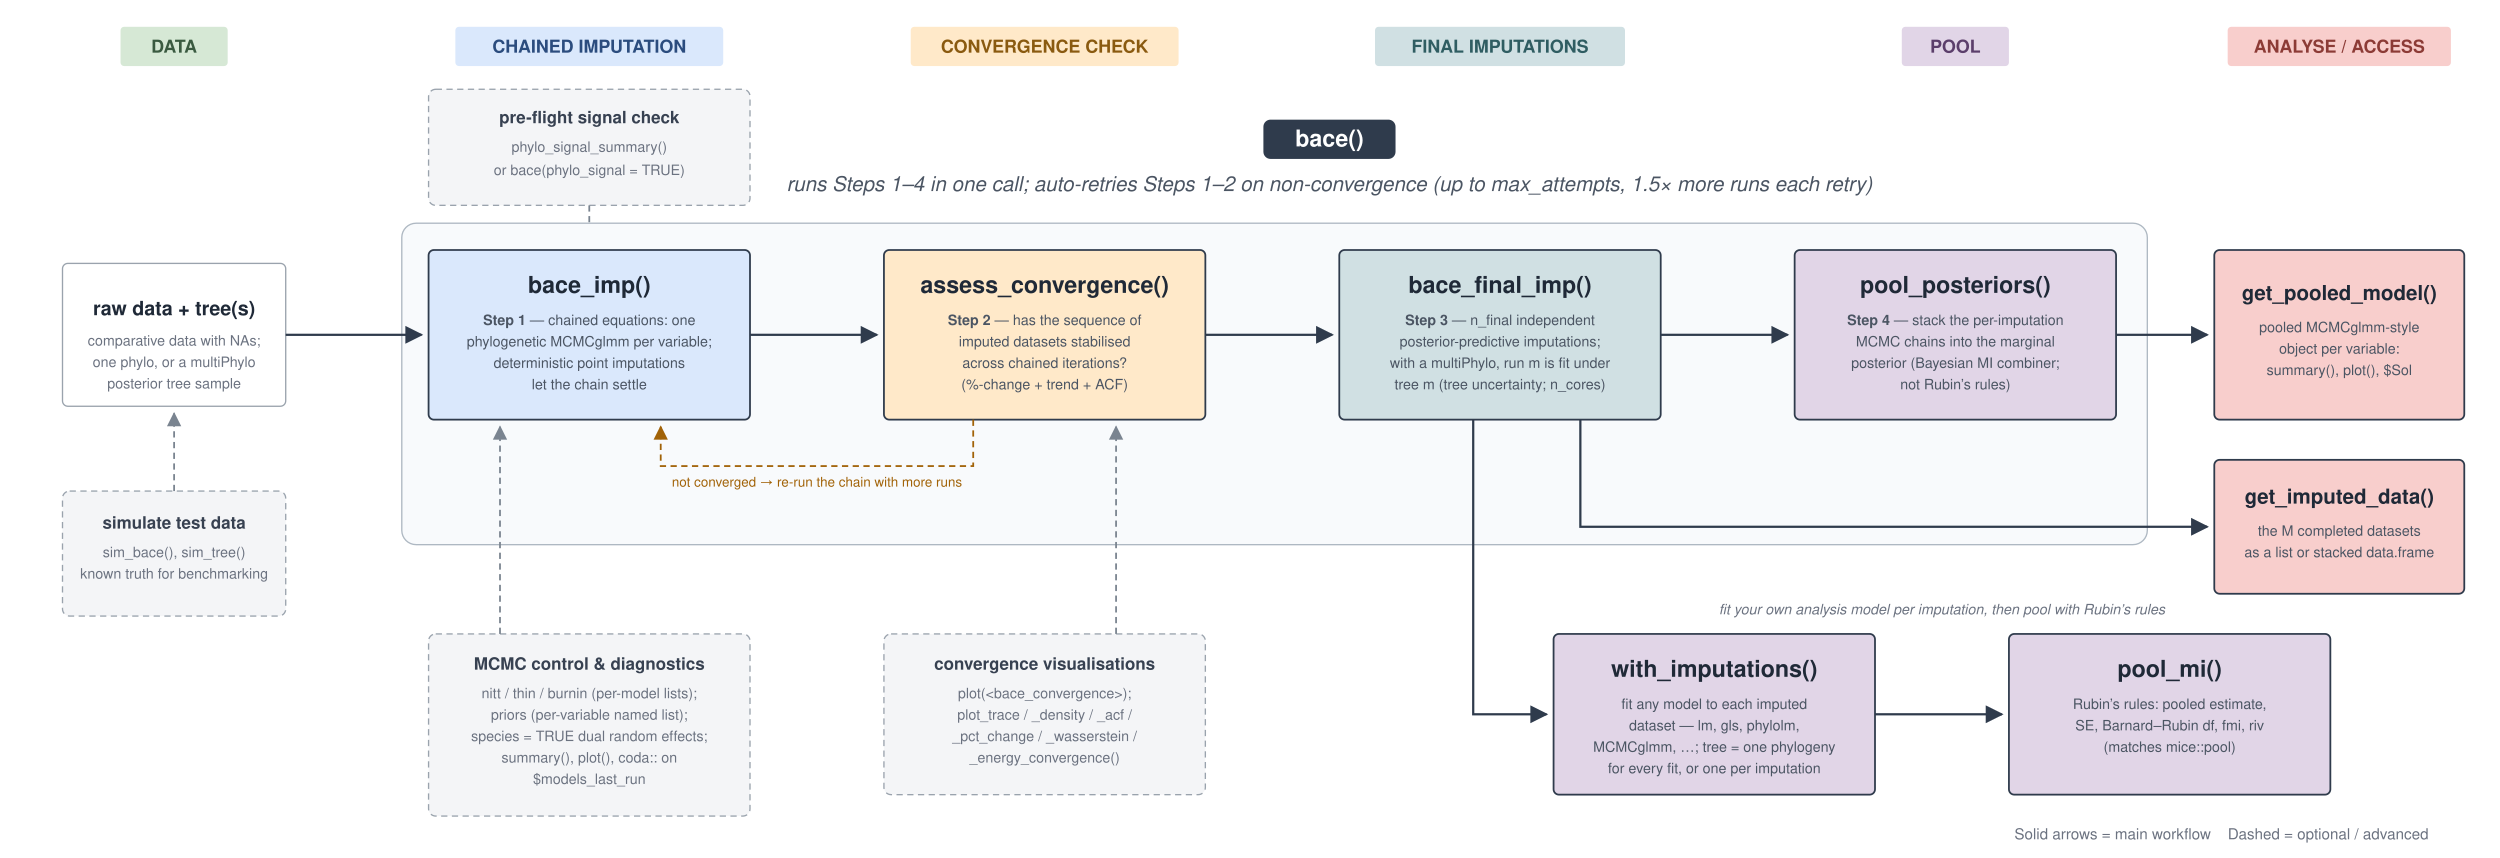
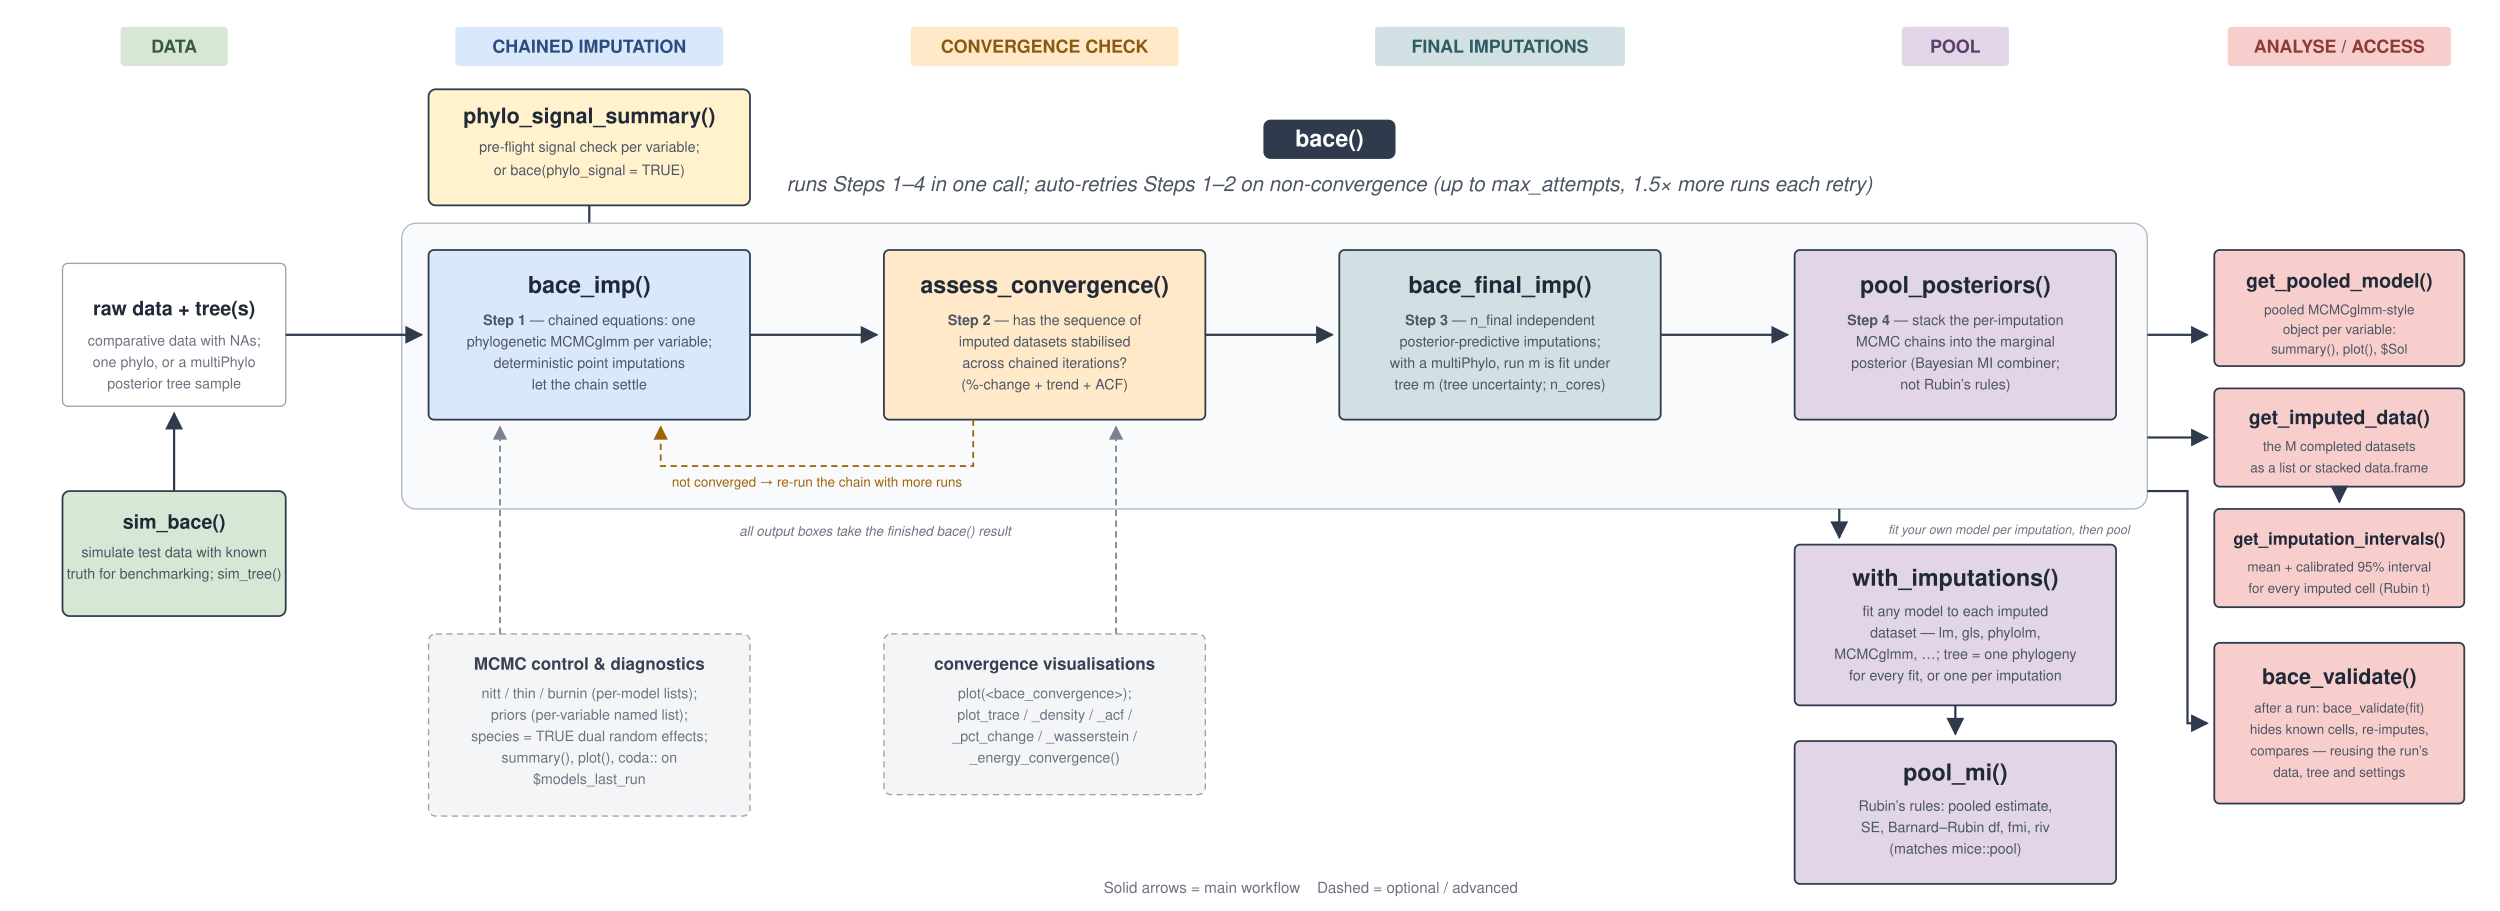
- <svg xmlns="http://www.w3.org/2000/svg" width="2800" height="960" viewBox="0 150 2800 960" font-family="'Helvetica Neue', Helvetica, Arial, sans-serif">
+ <svg xmlns="http://www.w3.org/2000/svg" width="2800" height="1020" viewBox="0 150 2800 1020" font-family="'Helvetica Neue', Helvetica, Arial, sans-serif">
  <defs>
    <marker id="arrow" viewBox="0 0 10 10" refX="9" refY="5" markerWidth="8" markerHeight="8" orient="auto-start-reverse">
      <path d="M 0 0 L 10 5 L 0 10 z" fill="#2f3b4c" />
    </marker>
    <marker id="arrowGray" viewBox="0 0 10 10" refX="9" refY="5" markerWidth="8" markerHeight="8" orient="auto-start-reverse">
      <path d="M 0 0 L 10 5 L 0 10 z" fill="#7a8490" />
    </marker>
    <marker id="arrowAmber" viewBox="0 0 10 10" refX="9" refY="5" markerWidth="8" markerHeight="8" orient="auto-start-reverse">
      <path d="M 0 0 L 10 5 L 0 10 z" fill="#a16207" />
    </marker>
  </defs>
  <rect x="0" y="0" width="2800" height="1200" fill="#ffffff" />
  <g font-size="20" font-weight="700" text-anchor="middle">
    <rect x="135" y="180" width="120" height="44" rx="4" fill="#d6e8d5" />
    <text x="195" y="209" fill="#3a5a40">DATA</text>
    <rect x="510" y="180" width="300" height="44" rx="4" fill="#dae8fc" />
    <text x="660" y="209" fill="#2b4c7e">CHAINED IMPUTATION</text>
    <rect x="1020" y="180" width="300" height="44" rx="4" fill="#ffe9c9" />
    <text x="1170" y="209" fill="#8a5a10">CONVERGENCE CHECK</text>
    <rect x="1540" y="180" width="280" height="44" rx="4" fill="#d0e0e3" />
    <text x="1680" y="209" fill="#2f5d62">FINAL IMPUTATIONS</text>
    <rect x="2130" y="180" width="120" height="44" rx="4" fill="#e1d5e7" />
    <text x="2190" y="209" fill="#5b3e6b">POOL</text>
    <rect x="2495" y="180" width="250" height="44" rx="4" fill="#f8cecc" />
    <text x="2620" y="209" fill="#8c3b36">ANALYSE / ACCESS</text>
  </g>
  <g>
-     <rect x="480" y="250" width="360" height="130" rx="8" fill="#f4f5f7" stroke="#9aa3ad" stroke-width="1.5" stroke-dasharray="7 5" />
-     <text x="660" y="288" font-size="19" font-weight="700" fill="#374151" text-anchor="middle">pre-flight signal check</text>
-     <text x="660" y="320" font-size="16" fill="#6b7280" text-anchor="middle">phylo_signal_summary()</text>
-     <text x="660" y="346" font-size="16" fill="#6b7280" text-anchor="middle">or bace(phylo_signal = TRUE)</text>
-     <line x1="660" y1="380" x2="660" y2="424" stroke="#7a8490" stroke-width="2" stroke-dasharray="7 5" marker-end="url(#arrowGray)" />
+     <rect x="480" y="250" width="360" height="130" rx="8" fill="#fff2cc" stroke="#2f3b4c" stroke-width="2" />
+     <text x="660" y="288" font-size="24" font-weight="700" fill="#1f2937" text-anchor="middle">phylo_signal_summary()</text>
+     <text x="660" y="320" font-size="16" fill="#4b5563" text-anchor="middle">pre-flight signal check per variable;</text>
+     <text x="660" y="346" font-size="16" fill="#4b5563" text-anchor="middle">or bace(phylo_signal = TRUE)</text>
+     <line x1="660" y1="380" x2="660" y2="424" stroke="#2f3b4c" stroke-width="2.5" marker-end="url(#arrow)" />
  </g>
-   <rect x="450" y="400" width="1955" height="360" rx="16" fill="#f8fafc" stroke="#aeb8c2" stroke-width="1.5" />
+   <rect x="450" y="400" width="1955" height="320" rx="16" fill="#f8fafc" stroke="#aeb8c2" stroke-width="1.5" />
  <rect x="1415" y="284" width="148" height="44" rx="8" fill="#2f3b4c" />
  <text x="1489" y="314" font-size="26" font-weight="700" fill="#ffffff" text-anchor="middle">bace()</text>
  <text x="1489" y="364" font-size="23" fill="#4b5563" font-style="italic" text-anchor="middle">runs Steps 1–4 in one call; auto-retries Steps 1–2 on non-convergence (up to max_attempts, 1.5× more runs each retry)</text>
  <g>
    <rect x="70" y="445" width="250" height="160" rx="6" fill="#ffffff" stroke="#9aa3ad" stroke-width="1.5" />
    <text x="195" y="503" font-size="22" font-weight="700" fill="#1f2937" text-anchor="middle">raw data + tree(s)</text>
    <text x="195" y="537" font-size="16" fill="#6b7280" text-anchor="middle">comparative data with NAs;</text>
    <text x="195" y="561" font-size="16" fill="#6b7280" text-anchor="middle">one phylo, or a multiPhylo</text>
    <text x="195" y="585" font-size="16" fill="#6b7280" text-anchor="middle">posterior tree sample</text>
  </g>
  <g>
    <rect x="480" y="430" width="360" height="190" rx="6" fill="#dae8fc" stroke="#2f3b4c" stroke-width="2" />
    <text x="660" y="478" font-size="26" font-weight="700" fill="#1f2937" text-anchor="middle">bace_imp()</text>
    <text x="660" y="514" font-size="16" fill="#4b5563" text-anchor="middle">
      <tspan font-weight="700">Step 1</tspan> — chained equations: one</text>
    <text x="660" y="538" font-size="16" fill="#4b5563" text-anchor="middle">phylogenetic MCMCglmm per variable;</text>
    <text x="660" y="562" font-size="16" fill="#4b5563" text-anchor="middle">deterministic point imputations</text>
    <text x="660" y="586" font-size="16" fill="#4b5563" text-anchor="middle">let the chain settle</text>
  </g>
  <g>
    <rect x="990" y="430" width="360" height="190" rx="6" fill="#ffe9c9" stroke="#2f3b4c" stroke-width="2" />
    <text x="1170" y="478" font-size="26" font-weight="700" fill="#1f2937" text-anchor="middle">assess_convergence()</text>
    <text x="1170" y="514" font-size="16" fill="#4b5563" text-anchor="middle">
      <tspan font-weight="700">Step 2</tspan> — has the sequence of</text>
    <text x="1170" y="538" font-size="16" fill="#4b5563" text-anchor="middle">imputed datasets stabilised</text>
    <text x="1170" y="562" font-size="16" fill="#4b5563" text-anchor="middle">across chained iterations?</text>
    <text x="1170" y="586" font-size="16" fill="#4b5563" text-anchor="middle">(%-change + trend + ACF)</text>
  </g>
  <g>
    <rect x="1500" y="430" width="360" height="190" rx="6" fill="#d0e0e3" stroke="#2f3b4c" stroke-width="2" />
    <text x="1680" y="478" font-size="26" font-weight="700" fill="#1f2937" text-anchor="middle">bace_final_imp()</text>
    <text x="1680" y="514" font-size="16" fill="#4b5563" text-anchor="middle">
      <tspan font-weight="700">Step 3</tspan> — n_final independent</text>
    <text x="1680" y="538" font-size="16" fill="#4b5563" text-anchor="middle">posterior-predictive imputations;</text>
    <text x="1680" y="562" font-size="16" fill="#4b5563" text-anchor="middle">with a multiPhylo, run m is fit under</text>
    <text x="1680" y="586" font-size="16" fill="#4b5563" text-anchor="middle">tree m (tree uncertainty; n_cores)</text>
  </g>
  <g>
    <rect x="2010" y="430" width="360" height="190" rx="6" fill="#e1d5e7" stroke="#2f3b4c" stroke-width="2" />
    <text x="2190" y="478" font-size="26" font-weight="700" fill="#1f2937" text-anchor="middle">pool_posteriors()</text>
    <text x="2190" y="514" font-size="16" fill="#4b5563" text-anchor="middle">
      <tspan font-weight="700">Step 4</tspan> — stack the per-imputation</text>
    <text x="2190" y="538" font-size="16" fill="#4b5563" text-anchor="middle">MCMC chains into the marginal</text>
    <text x="2190" y="562" font-size="16" fill="#4b5563" text-anchor="middle">posterior (Bayesian MI combiner;</text>
    <text x="2190" y="586" font-size="16" fill="#4b5563" text-anchor="middle">not Rubin’s rules)</text>
  </g>
  <g>
-     <rect x="2480" y="430" width="280" height="190" rx="6" fill="#f8cecc" stroke="#2f3b4c" stroke-width="2" />
-     <text x="2620" y="486" font-size="23" font-weight="700" fill="#1f2937" text-anchor="middle">get_pooled_model()</text>
-     <text x="2620" y="522" font-size="16" fill="#4b5563" text-anchor="middle">pooled MCMCglmm-style</text>
-     <text x="2620" y="546" font-size="16" fill="#4b5563" text-anchor="middle">object per variable:</text>
-     <text x="2620" y="570" font-size="16" fill="#4b5563" text-anchor="middle">summary(), plot(), $Sol</text>
+     <rect x="2480" y="430" width="280" height="130" rx="6" fill="#f8cecc" stroke="#2f3b4c" stroke-width="2" />
+     <text x="2620" y="472" font-size="22" font-weight="700" fill="#1f2937" text-anchor="middle">get_pooled_model()</text>
+     <text x="2620" y="502" font-size="15" fill="#4b5563" text-anchor="middle">pooled MCMCglmm-style</text>
+     <text x="2620" y="524" font-size="15" fill="#4b5563" text-anchor="middle">object per variable:</text>
+     <text x="2620" y="546" font-size="15" fill="#4b5563" text-anchor="middle">summary(), plot(), $Sol</text>
  </g>
  <g>
-     <rect x="2480" y="665" width="280" height="150" rx="6" fill="#f8cecc" stroke="#2f3b4c" stroke-width="2" />
-     <text x="2620" y="714" font-size="23" font-weight="700" fill="#1f2937" text-anchor="middle">get_imputed_data()</text>
-     <text x="2620" y="750" font-size="16" fill="#4b5563" text-anchor="middle">the M completed datasets</text>
-     <text x="2620" y="774" font-size="16" fill="#4b5563" text-anchor="middle">as a list or stacked data.frame</text>
+     <rect x="2480" y="585" width="280" height="110" rx="6" fill="#f8cecc" stroke="#2f3b4c" stroke-width="2" />
+     <text x="2620" y="625" font-size="22" font-weight="700" fill="#1f2937" text-anchor="middle">get_imputed_data()</text>
+     <text x="2620" y="655" font-size="15" fill="#4b5563" text-anchor="middle">the M completed datasets</text>
+     <text x="2620" y="679" font-size="15" fill="#4b5563" text-anchor="middle">as a list or stacked data.frame</text>
+   </g>
+   <g>
+     <rect x="2480" y="720" width="280" height="110" rx="6" fill="#f8cecc" stroke="#2f3b4c" stroke-width="2" />
+     <text x="2620" y="760" font-size="19" font-weight="700" fill="#1f2937" text-anchor="middle">get_imputation_intervals()</text>
+     <text x="2620" y="790" font-size="15" fill="#4b5563" text-anchor="middle">mean + calibrated 95% interval</text>
+     <text x="2620" y="814" font-size="15" fill="#4b5563" text-anchor="middle">for every imputed cell (Rubin t)</text>
+     <line x1="2620" y1="695" x2="2620" y2="712" stroke="#2f3b4c" stroke-width="2.5" marker-end="url(#arrow)" />
  </g>
  <g stroke="#2f3b4c" stroke-width="2.5" fill="none">
    <line x1="320" y1="525" x2="472" y2="525" marker-end="url(#arrow)" />
    <line x1="840" y1="525" x2="982" y2="525" marker-end="url(#arrow)" />
    <line x1="1350" y1="525" x2="1492" y2="525" marker-end="url(#arrow)" />
    <line x1="1860" y1="525" x2="2002" y2="525" marker-end="url(#arrow)" />
-     <line x1="2370" y1="525" x2="2472" y2="525" marker-end="url(#arrow)" />
+     <line x1="2405" y1="525" x2="2472" y2="525" marker-end="url(#arrow)" />
  </g>
  <path d="M 1090 620 L 1090 672 L 740 672 L 740 628" stroke="#a16207" stroke-width="2" fill="none" stroke-dasharray="7 5" marker-end="url(#arrowAmber)" />
  <text x="915" y="695" font-size="15" fill="#a16207" text-anchor="middle">not converged → re-run the chain with more runs</text>
-   <path d="M 1770 620 L 1770 740 L 2472 740" stroke="#2f3b4c" stroke-width="2.5" fill="none" marker-end="url(#arrow)" />
-   <text x="2175" y="838" font-size="16" fill="#6b7280" text-anchor="middle" font-style="italic">fit your own analysis model per imputation, then pool with Rubin’s rules</text>
-   <path d="M 1650 620 L 1650 950 L 1732 950" stroke="#2f3b4c" stroke-width="2.5" fill="none" marker-end="url(#arrow)" />
+   <line x1="2405" y1="640" x2="2472" y2="640" stroke="#2f3b4c" stroke-width="2.5" marker-end="url(#arrow)" />
+   <text x="980" y="750" font-size="15" fill="#6b7280" text-anchor="middle" font-style="italic">all output boxes take the finished bace() result</text>
+   <text x="2250" y="748" font-size="14" fill="#6b7280" text-anchor="middle" font-style="italic">fit your own model per imputation, then pool</text>
+   <line x1="2060" y1="720" x2="2060" y2="752" stroke="#2f3b4c" stroke-width="2.5" marker-end="url(#arrow)" />
  <g>
-     <rect x="1740" y="860" width="360" height="180" rx="6" fill="#e1d5e7" stroke="#2f3b4c" stroke-width="2" />
-     <text x="1920" y="908" font-size="26" font-weight="700" fill="#1f2937" text-anchor="middle">with_imputations()</text>
-     <text x="1920" y="944" font-size="16" fill="#4b5563" text-anchor="middle">fit any model to each imputed</text>
-     <text x="1920" y="968" font-size="16" fill="#4b5563" text-anchor="middle">dataset — lm, gls, phylolm,</text>
-     <text x="1920" y="992" font-size="16" fill="#4b5563" text-anchor="middle">MCMCglmm, …; tree = one phylogeny</text>
-     <text x="1920" y="1016" font-size="16" fill="#4b5563" text-anchor="middle">for every fit, or one per imputation</text>
+     <rect x="2010" y="760" width="360" height="180" rx="6" fill="#e1d5e7" stroke="#2f3b4c" stroke-width="2" />
+     <text x="2190" y="806" font-size="26" font-weight="700" fill="#1f2937" text-anchor="middle">with_imputations()</text>
+     <text x="2190" y="840" font-size="16" fill="#4b5563" text-anchor="middle">fit any model to each imputed</text>
+     <text x="2190" y="864" font-size="16" fill="#4b5563" text-anchor="middle">dataset — lm, gls, phylolm,</text>
+     <text x="2190" y="888" font-size="16" fill="#4b5563" text-anchor="middle">MCMCglmm, …; tree = one phylogeny</text>
+     <text x="2190" y="912" font-size="16" fill="#4b5563" text-anchor="middle">for every fit, or one per imputation</text>
  </g>
-   <line x1="2100" y1="950" x2="2242" y2="950" stroke="#2f3b4c" stroke-width="2.5" marker-end="url(#arrow)" />
+   <line x1="2190" y1="940" x2="2190" y2="972" stroke="#2f3b4c" stroke-width="2.5" marker-end="url(#arrow)" />
  <g>
-     <rect x="2250" y="860" width="360" height="180" rx="6" fill="#e1d5e7" stroke="#2f3b4c" stroke-width="2" />
-     <text x="2430" y="908" font-size="26" font-weight="700" fill="#1f2937" text-anchor="middle">pool_mi()</text>
-     <text x="2430" y="944" font-size="16" fill="#4b5563" text-anchor="middle">Rubin’s rules: pooled estimate,</text>
-     <text x="2430" y="968" font-size="16" fill="#4b5563" text-anchor="middle">SE, Barnard–Rubin df, fmi, riv</text>
-     <text x="2430" y="992" font-size="16" fill="#4b5563" text-anchor="middle">(matches mice::pool)</text>
+     <rect x="2010" y="980" width="360" height="160" rx="6" fill="#e1d5e7" stroke="#2f3b4c" stroke-width="2" />
+     <text x="2190" y="1024" font-size="26" font-weight="700" fill="#1f2937" text-anchor="middle">pool_mi()</text>
+     <text x="2190" y="1058" font-size="16" fill="#4b5563" text-anchor="middle">Rubin’s rules: pooled estimate,</text>
+     <text x="2190" y="1082" font-size="16" fill="#4b5563" text-anchor="middle">SE, Barnard–Rubin df, fmi, riv</text>
+     <text x="2190" y="1106" font-size="16" fill="#4b5563" text-anchor="middle">(matches mice::pool)</text>
  </g>
  <g>
-     <rect x="70" y="700" width="250" height="140" rx="8" fill="#f4f5f7" stroke="#9aa3ad" stroke-width="1.5" stroke-dasharray="7 5" />
-     <text x="195" y="742" font-size="19" font-weight="700" fill="#374151" text-anchor="middle">simulate test data</text>
-     <text x="195" y="774" font-size="16" fill="#6b7280" text-anchor="middle">sim_bace(), sim_tree()</text>
-     <text x="195" y="798" font-size="16" fill="#6b7280" text-anchor="middle">known truth for benchmarking</text>
-     <line x1="195" y1="700" x2="195" y2="613" stroke="#7a8490" stroke-width="2" stroke-dasharray="7 5" marker-end="url(#arrowGray)" />
+     <rect x="70" y="700" width="250" height="140" rx="8" fill="#d6e8d5" stroke="#2f3b4c" stroke-width="2" />
+     <text x="195" y="742" font-size="22" font-weight="700" fill="#1f2937" text-anchor="middle">sim_bace()</text>
+     <text x="195" y="774" font-size="16" fill="#4b5563" text-anchor="middle">simulate test data with known</text>
+     <text x="195" y="798" font-size="16" fill="#4b5563" text-anchor="middle">truth for benchmarking; sim_tree()</text>
+     <line x1="195" y1="700" x2="195" y2="613" stroke="#2f3b4c" stroke-width="2.5" marker-end="url(#arrow)" />
+   </g>
+   <g>
+     <rect x="2480" y="870" width="280" height="180" rx="6" fill="#f8cecc" stroke="#2f3b4c" stroke-width="2" />
+     <text x="2620" y="916" font-size="24" font-weight="700" fill="#1f2937" text-anchor="middle">bace_validate()</text>
+     <text x="2620" y="948" font-size="15" fill="#4b5563" text-anchor="middle">after a run: bace_validate(fit)</text>
+     <text x="2620" y="972" font-size="15" fill="#4b5563" text-anchor="middle">hides known cells, re-imputes,</text>
+     <text x="2620" y="996" font-size="15" fill="#4b5563" text-anchor="middle">compares — reusing the run’s</text>
+     <text x="2620" y="1020" font-size="15" fill="#4b5563" text-anchor="middle">data, tree and settings</text>
+     <path d="M 2405 700 L 2450 700 L 2450 960 L 2472 960" stroke="#2f3b4c" stroke-width="2.5" fill="none" marker-end="url(#arrow)" />
  </g>
  <g>
    <rect x="480" y="860" width="360" height="204" rx="8" fill="#f4f5f7" stroke="#9aa3ad" stroke-width="1.5" stroke-dasharray="7 5" />
    <text x="660" y="900" font-size="19" font-weight="700" fill="#374151" text-anchor="middle">MCMC control &amp; diagnostics</text>
    <text x="660" y="932" font-size="16" fill="#6b7280" text-anchor="middle">nitt / thin / burnin (per-model lists);</text>
    <text x="660" y="956" font-size="16" fill="#6b7280" text-anchor="middle">priors (per-variable named list);</text>
    <text x="660" y="980" font-size="16" fill="#6b7280" text-anchor="middle">species = TRUE dual random effects;</text>
    <text x="660" y="1004" font-size="16" fill="#6b7280" text-anchor="middle">summary(), plot(), coda:: on</text>
    <text x="660" y="1028" font-size="16" fill="#6b7280" text-anchor="middle">$models_last_run</text>
    <line x1="560" y1="860" x2="560" y2="628" stroke="#7a8490" stroke-width="2" stroke-dasharray="7 5" marker-end="url(#arrowGray)" />
  </g>
  <g>
    <rect x="990" y="860" width="360" height="180" rx="8" fill="#f4f5f7" stroke="#9aa3ad" stroke-width="1.5" stroke-dasharray="7 5" />
    <text x="1170" y="900" font-size="19" font-weight="700" fill="#374151" text-anchor="middle">convergence visualisations</text>
    <text x="1170" y="932" font-size="16" fill="#6b7280" text-anchor="middle">plot(&lt;bace_convergence&gt;);</text>
    <text x="1170" y="956" font-size="16" fill="#6b7280" text-anchor="middle">plot_trace / _density / _acf /</text>
    <text x="1170" y="980" font-size="16" fill="#6b7280" text-anchor="middle">_pct_change / _wasserstein /</text>
    <text x="1170" y="1004" font-size="16" fill="#6b7280" text-anchor="middle">_energy_convergence()</text>
    <line x1="1250" y1="860" x2="1250" y2="628" stroke="#7a8490" stroke-width="2" stroke-dasharray="7 5" marker-end="url(#arrowGray)" />
  </g>
-   <text x="2720" y="1090" font-size="17" fill="#6b7280" text-anchor="end">Solid arrows = main workflow    Dashed = optional / advanced</text>
+   <text x="1700" y="1150" font-size="17" fill="#6b7280" text-anchor="end">Solid arrows = main workflow    Dashed = optional / advanced</text>
</svg>
